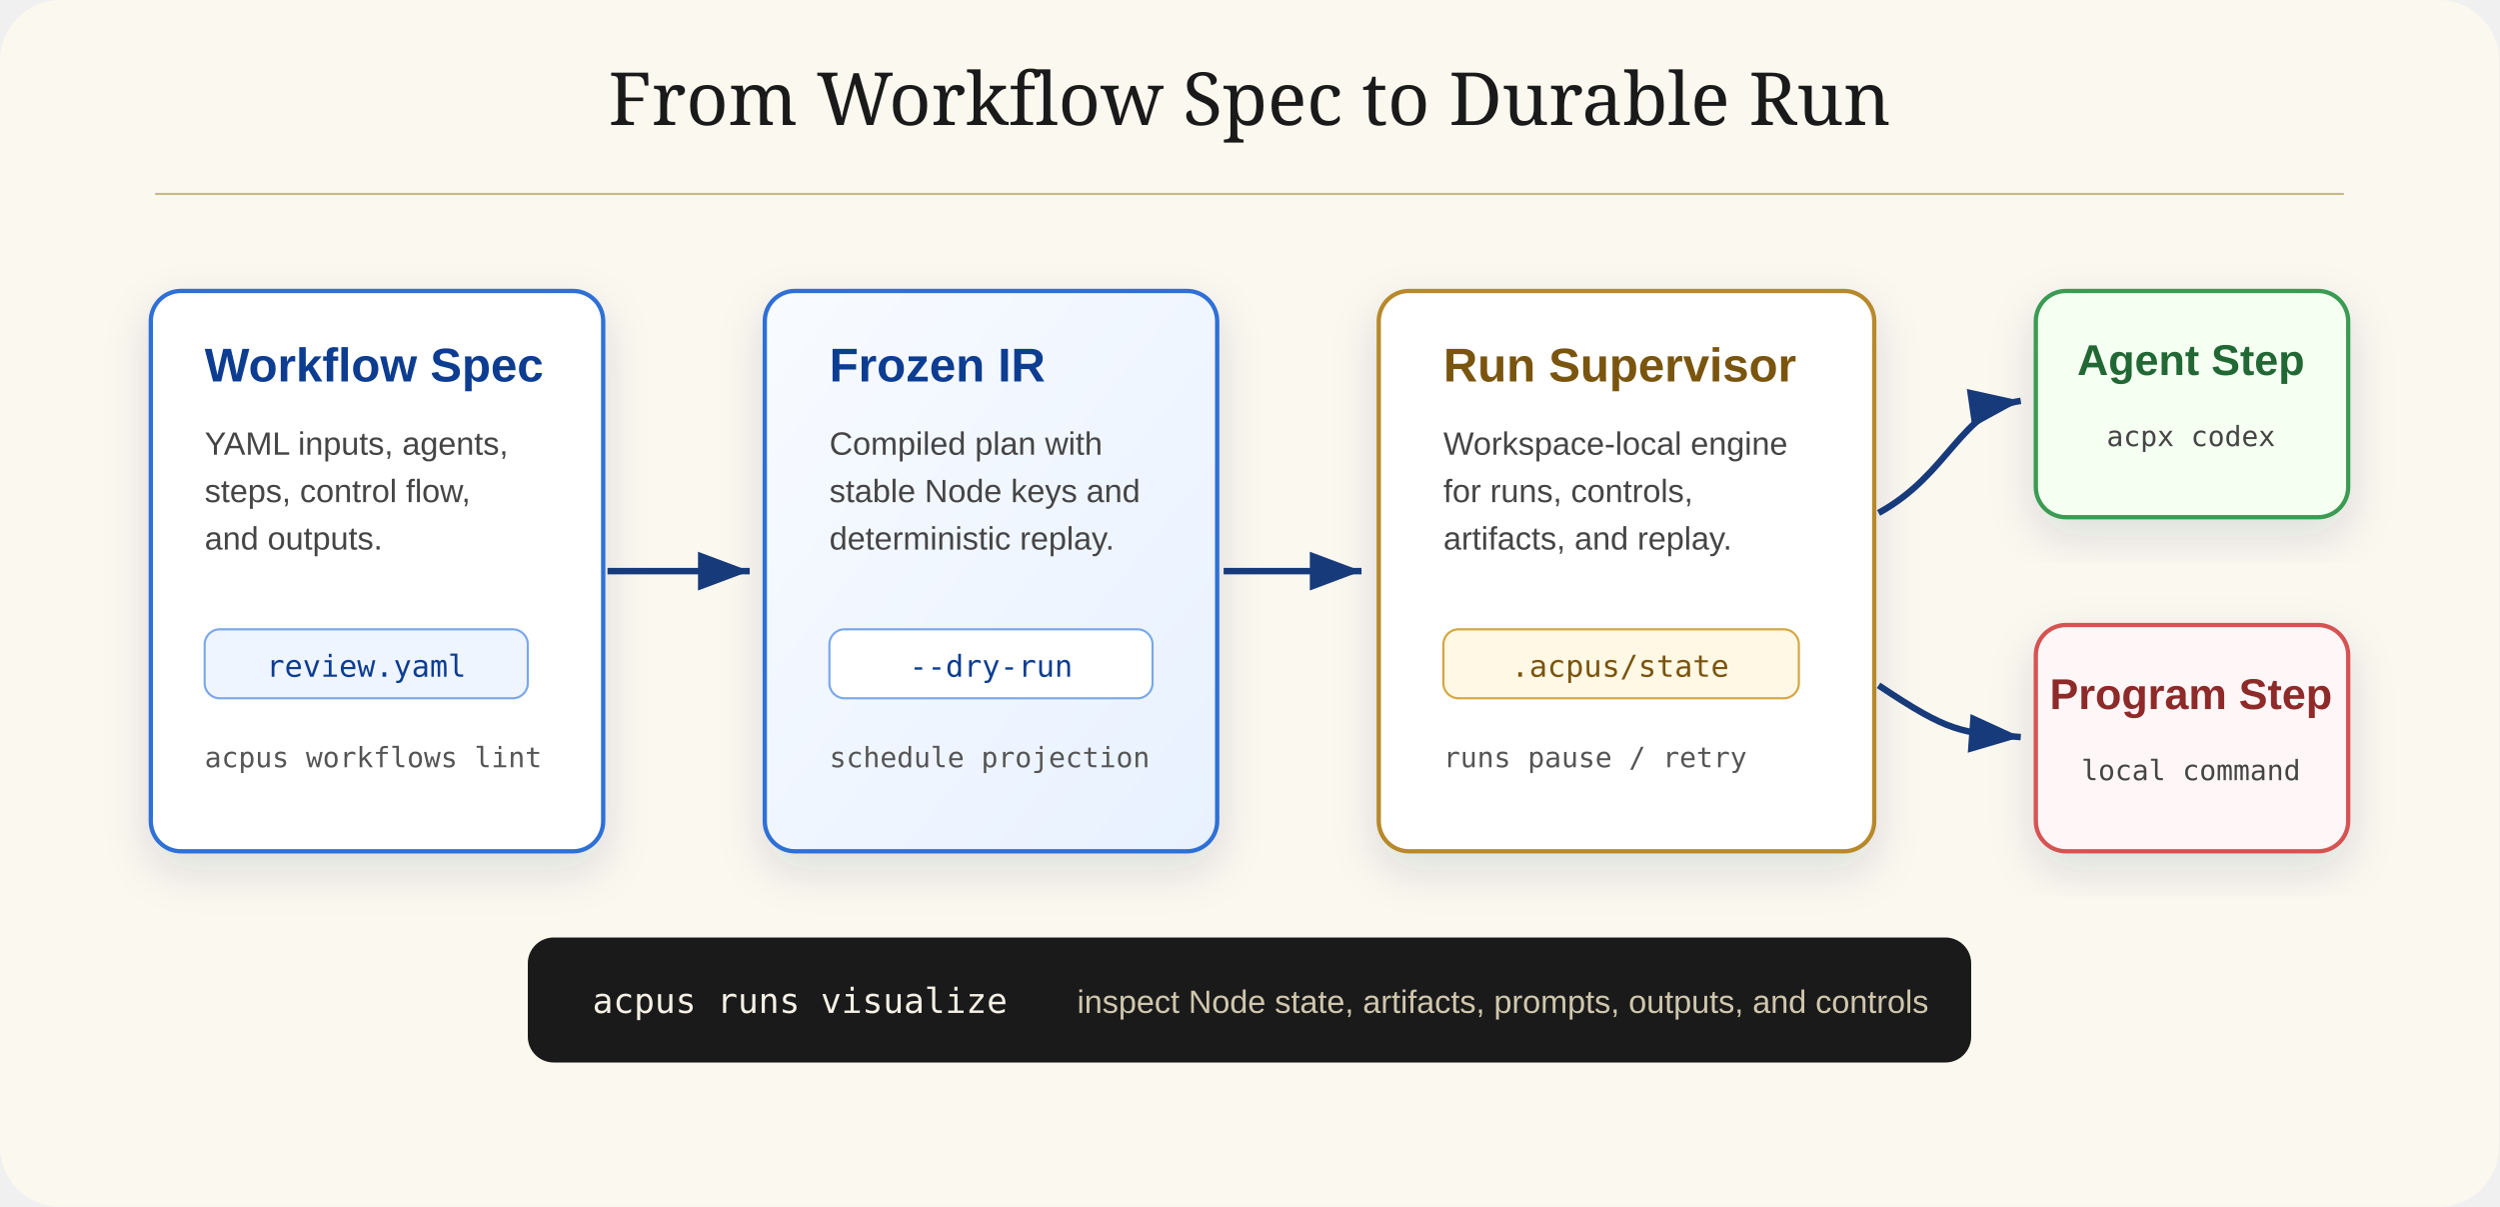
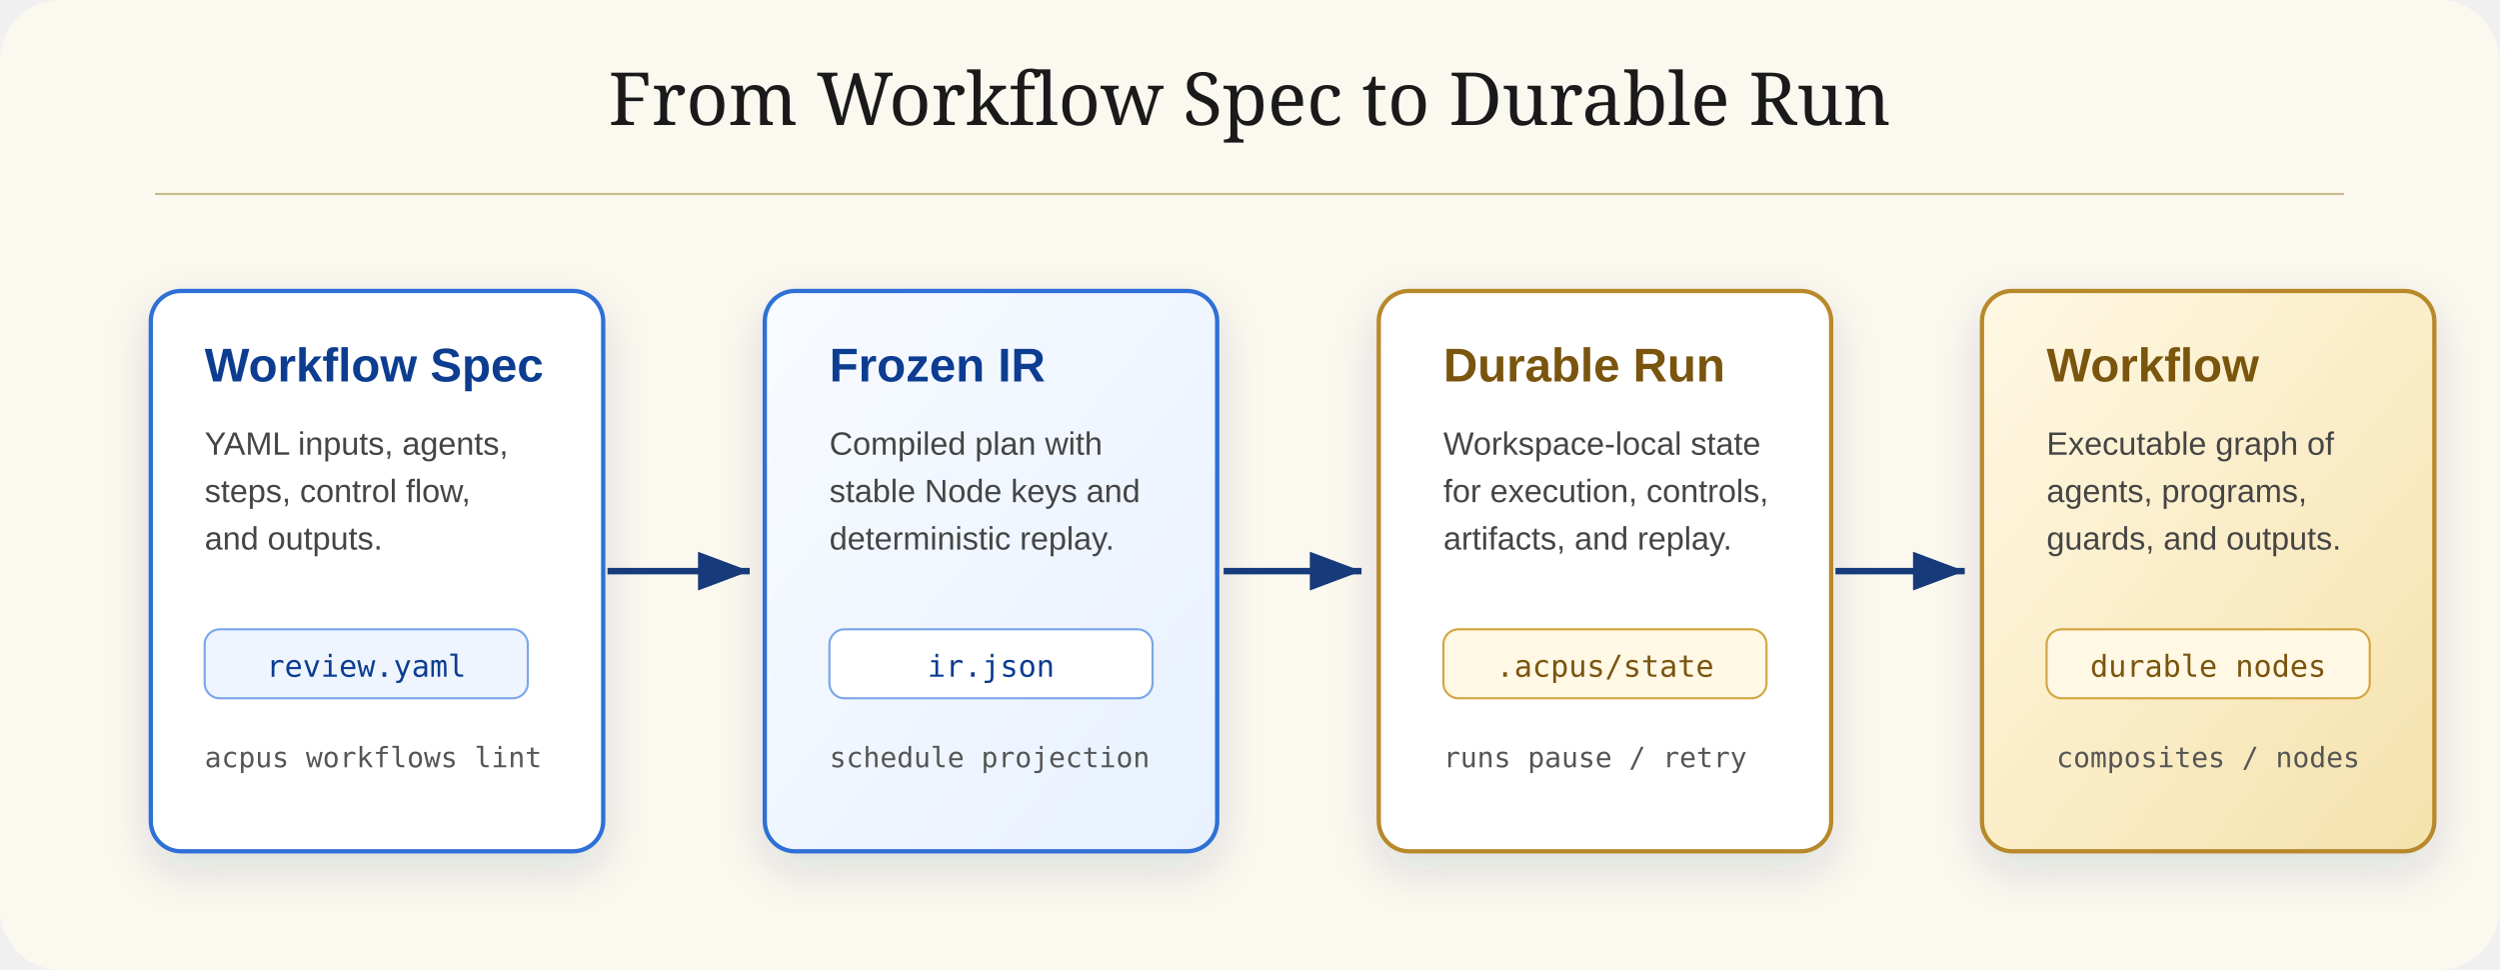
- <svg xmlns="http://www.w3.org/2000/svg" width="1160" height="560" viewBox="0 0 1160 560" role="img" aria-labelledby="title desc">
+ <svg xmlns="http://www.w3.org/2000/svg" width="1160" height="450" viewBox="0 0 1160 450" role="img" aria-labelledby="title desc">
  <defs>
    <filter id="shadow" x="-20%" y="-20%" width="140%" height="140%">
      <feDropShadow dx="0" dy="8" stdDeviation="10" flood-color="#16305f" flood-opacity="0.13" />
    </filter>
    <linearGradient id="blue" x1="0" x2="1" y1="0" y2="1">
      <stop offset="0" stop-color="#f8fbff" />
      <stop offset="1" stop-color="#e8f1ff" />
    </linearGradient>
    <linearGradient id="gold" x1="0" x2="1" y1="0" y2="1">
      <stop offset="0" stop-color="#fff8e4" />
      <stop offset="1" stop-color="#f5e2ac" />
    </linearGradient>
    <marker id="arrow" markerHeight="10" markerWidth="10" orient="auto" refX="8" refY="3">
      <path d="M0,0 L8,3 L0,6 Z" fill="#173a7a" />
    </marker>
  </defs>
-   <rect width="1160" height="560" rx="28" fill="#fbf8ef" />
+   <rect width="1160" height="450" rx="28" fill="#fbf8ef" />
  <path d="M72 90 H1088" stroke="#c8b98a" stroke-width="1" />
  <text x="580" y="58" text-anchor="middle" font-family="Georgia, serif" font-size="34" fill="#1a1a1a">From Workflow Spec to Durable Run</text>
  <g font-family="IBM Plex Sans, Arial, sans-serif" fill="#1a1a1a">
    <g filter="url(#shadow)">
      <rect x="70" y="135" width="210" height="260" rx="14" fill="#ffffff" stroke="#2f6fd6" stroke-width="2" />
      <text x="95" y="177" font-size="22" font-weight="700" fill="#0b3c91">Workflow Spec</text>
      <text x="95" y="211" font-size="15" fill="#444">YAML inputs, agents,</text>
      <text x="95" y="233" font-size="15" fill="#444">steps, control flow,</text>
      <text x="95" y="255" font-size="15" fill="#444">and outputs.</text>
      <rect x="95" y="292" width="150" height="32" rx="7" fill="#eef5ff" stroke="#7aa7e8" />
      <text x="170" y="314" text-anchor="middle" font-family="IBM Plex Mono, monospace" font-size="14" fill="#0b3c91">review.yaml</text>
      <text x="95" y="356" font-family="IBM Plex Mono, monospace" font-size="13" fill="#555">acpus workflows lint</text>
    </g>
    <g filter="url(#shadow)">
      <rect x="355" y="135" width="210" height="260" rx="14" fill="url(#blue)" stroke="#2f6fd6" stroke-width="2" />
      <text x="385" y="177" font-size="22" font-weight="700" fill="#0b3c91">Frozen IR</text>
      <text x="385" y="211" font-size="15" fill="#444">Compiled plan with</text>
      <text x="385" y="233" font-size="15" fill="#444">stable Node keys and</text>
      <text x="385" y="255" font-size="15" fill="#444">deterministic replay.</text>
      <rect x="385" y="292" width="150" height="32" rx="7" fill="#fff" stroke="#7aa7e8" />
-       <text x="460" y="314" text-anchor="middle" font-family="IBM Plex Mono, monospace" font-size="14" fill="#0b3c91">--dry-run</text>
+       <text x="460" y="314" text-anchor="middle" font-family="IBM Plex Mono, monospace" font-size="14" fill="#0b3c91">ir.json</text>
      <text x="385" y="356" font-family="IBM Plex Mono, monospace" font-size="13" fill="#555">schedule projection</text>
    </g>
    <g filter="url(#shadow)">
-       <rect x="640" y="135" width="230" height="260" rx="14" fill="#ffffff" stroke="#b7892c" stroke-width="2" />
-       <text x="670" y="177" font-size="22" font-weight="700" fill="#7a5411">Run Supervisor</text>
-       <text x="670" y="211" font-size="15" fill="#444">Workspace-local engine</text>
-       <text x="670" y="233" font-size="15" fill="#444">for runs, controls,</text>
+       <rect x="640" y="135" width="210" height="260" rx="14" fill="#ffffff" stroke="#b7892c" stroke-width="2" />
+       <text x="670" y="177" font-size="22" font-weight="700" fill="#7a5411">Durable Run</text>
+       <text x="670" y="211" font-size="15" fill="#444">Workspace-local state</text>
+       <text x="670" y="233" font-size="15" fill="#444">for execution, controls,</text>
      <text x="670" y="255" font-size="15" fill="#444">artifacts, and replay.</text>
-       <rect x="670" y="292" width="165" height="32" rx="7" fill="#fff8e4" stroke="#d4a63f" />
-       <text x="752" y="314" text-anchor="middle" font-family="IBM Plex Mono, monospace" font-size="14" fill="#7a5411">.acpus/state</text>
+       <rect x="670" y="292" width="150" height="32" rx="7" fill="#fff8e4" stroke="#d4a63f" />
+       <text x="745" y="314" text-anchor="middle" font-family="IBM Plex Mono, monospace" font-size="14" fill="#7a5411">.acpus/state</text>
      <text x="670" y="356" font-family="IBM Plex Mono, monospace" font-size="13" fill="#555">runs pause / retry</text>
    </g>
    <g filter="url(#shadow)">
-       <rect x="945" y="135" width="145" height="105" rx="14" fill="#f5fff2" stroke="#3b9b52" stroke-width="2" />
-       <text x="1017" y="174" text-anchor="middle" font-size="20" font-weight="700" fill="#216834">Agent Step</text>
-       <text x="1017" y="207" text-anchor="middle" font-family="IBM Plex Mono, monospace" font-size="13" fill="#444">acpx codex</text>
-     </g>
-     <g filter="url(#shadow)">
-       <rect x="945" y="290" width="145" height="105" rx="14" fill="#fff7f7" stroke="#d65353" stroke-width="2" />
-       <text x="1017" y="329" text-anchor="middle" font-size="20" font-weight="700" fill="#8e2b2b">Program Step</text>
-       <text x="1017" y="362" text-anchor="middle" font-family="IBM Plex Mono, monospace" font-size="13" fill="#444">local command</text>
+       <rect x="920" y="135" width="210" height="260" rx="14" fill="url(#gold)" stroke="#b7892c" stroke-width="2" />
+       <text x="950" y="177" font-size="22" font-weight="700" fill="#7a5411">Workflow</text>
+       <text x="950" y="211" font-size="15" fill="#444">Executable graph of</text>
+       <text x="950" y="233" font-size="15" fill="#444">agents, programs,</text>
+       <text x="950" y="255" font-size="15" fill="#444">guards, and outputs.</text>
+       <rect x="950" y="292" width="150" height="32" rx="7" fill="#fff8e4" stroke="#d4a63f" />
+       <text x="1025" y="314" text-anchor="middle" font-family="IBM Plex Mono, monospace" font-size="14" fill="#7a5411">durable nodes</text>
+       <text x="1025" y="356" text-anchor="middle" font-family="IBM Plex Mono, monospace" font-size="13" fill="#555">composites / nodes</text>
    </g>
    <path d="M282 265 H348" stroke="#173a7a" stroke-width="3" marker-end="url(#arrow)" fill="none" />
    <path d="M568 265 H632" stroke="#173a7a" stroke-width="3" marker-end="url(#arrow)" fill="none" />
-     <path d="M872 238 C905 220 910 190 938 186" stroke="#173a7a" stroke-width="3" marker-end="url(#arrow)" fill="none" />
-     <path d="M872 318 C905 340 910 340 938 342" stroke="#173a7a" stroke-width="3" marker-end="url(#arrow)" fill="none" />
-     <g>
-       <rect x="245" y="435" width="670" height="58" rx="12" fill="#1a1a1a" />
-       <text x="275" y="470" font-family="IBM Plex Mono, monospace" font-size="16" fill="#f5f1e6">acpus runs visualize</text>
-       <text x="500" y="470" font-size="15" fill="#cfc7ad">inspect Node state, artifacts, prompts, outputs, and controls</text>
-     </g>
+     <path d="M852 265 H912" stroke="#173a7a" stroke-width="3" marker-end="url(#arrow)" fill="none" />
  </g>
</svg>
